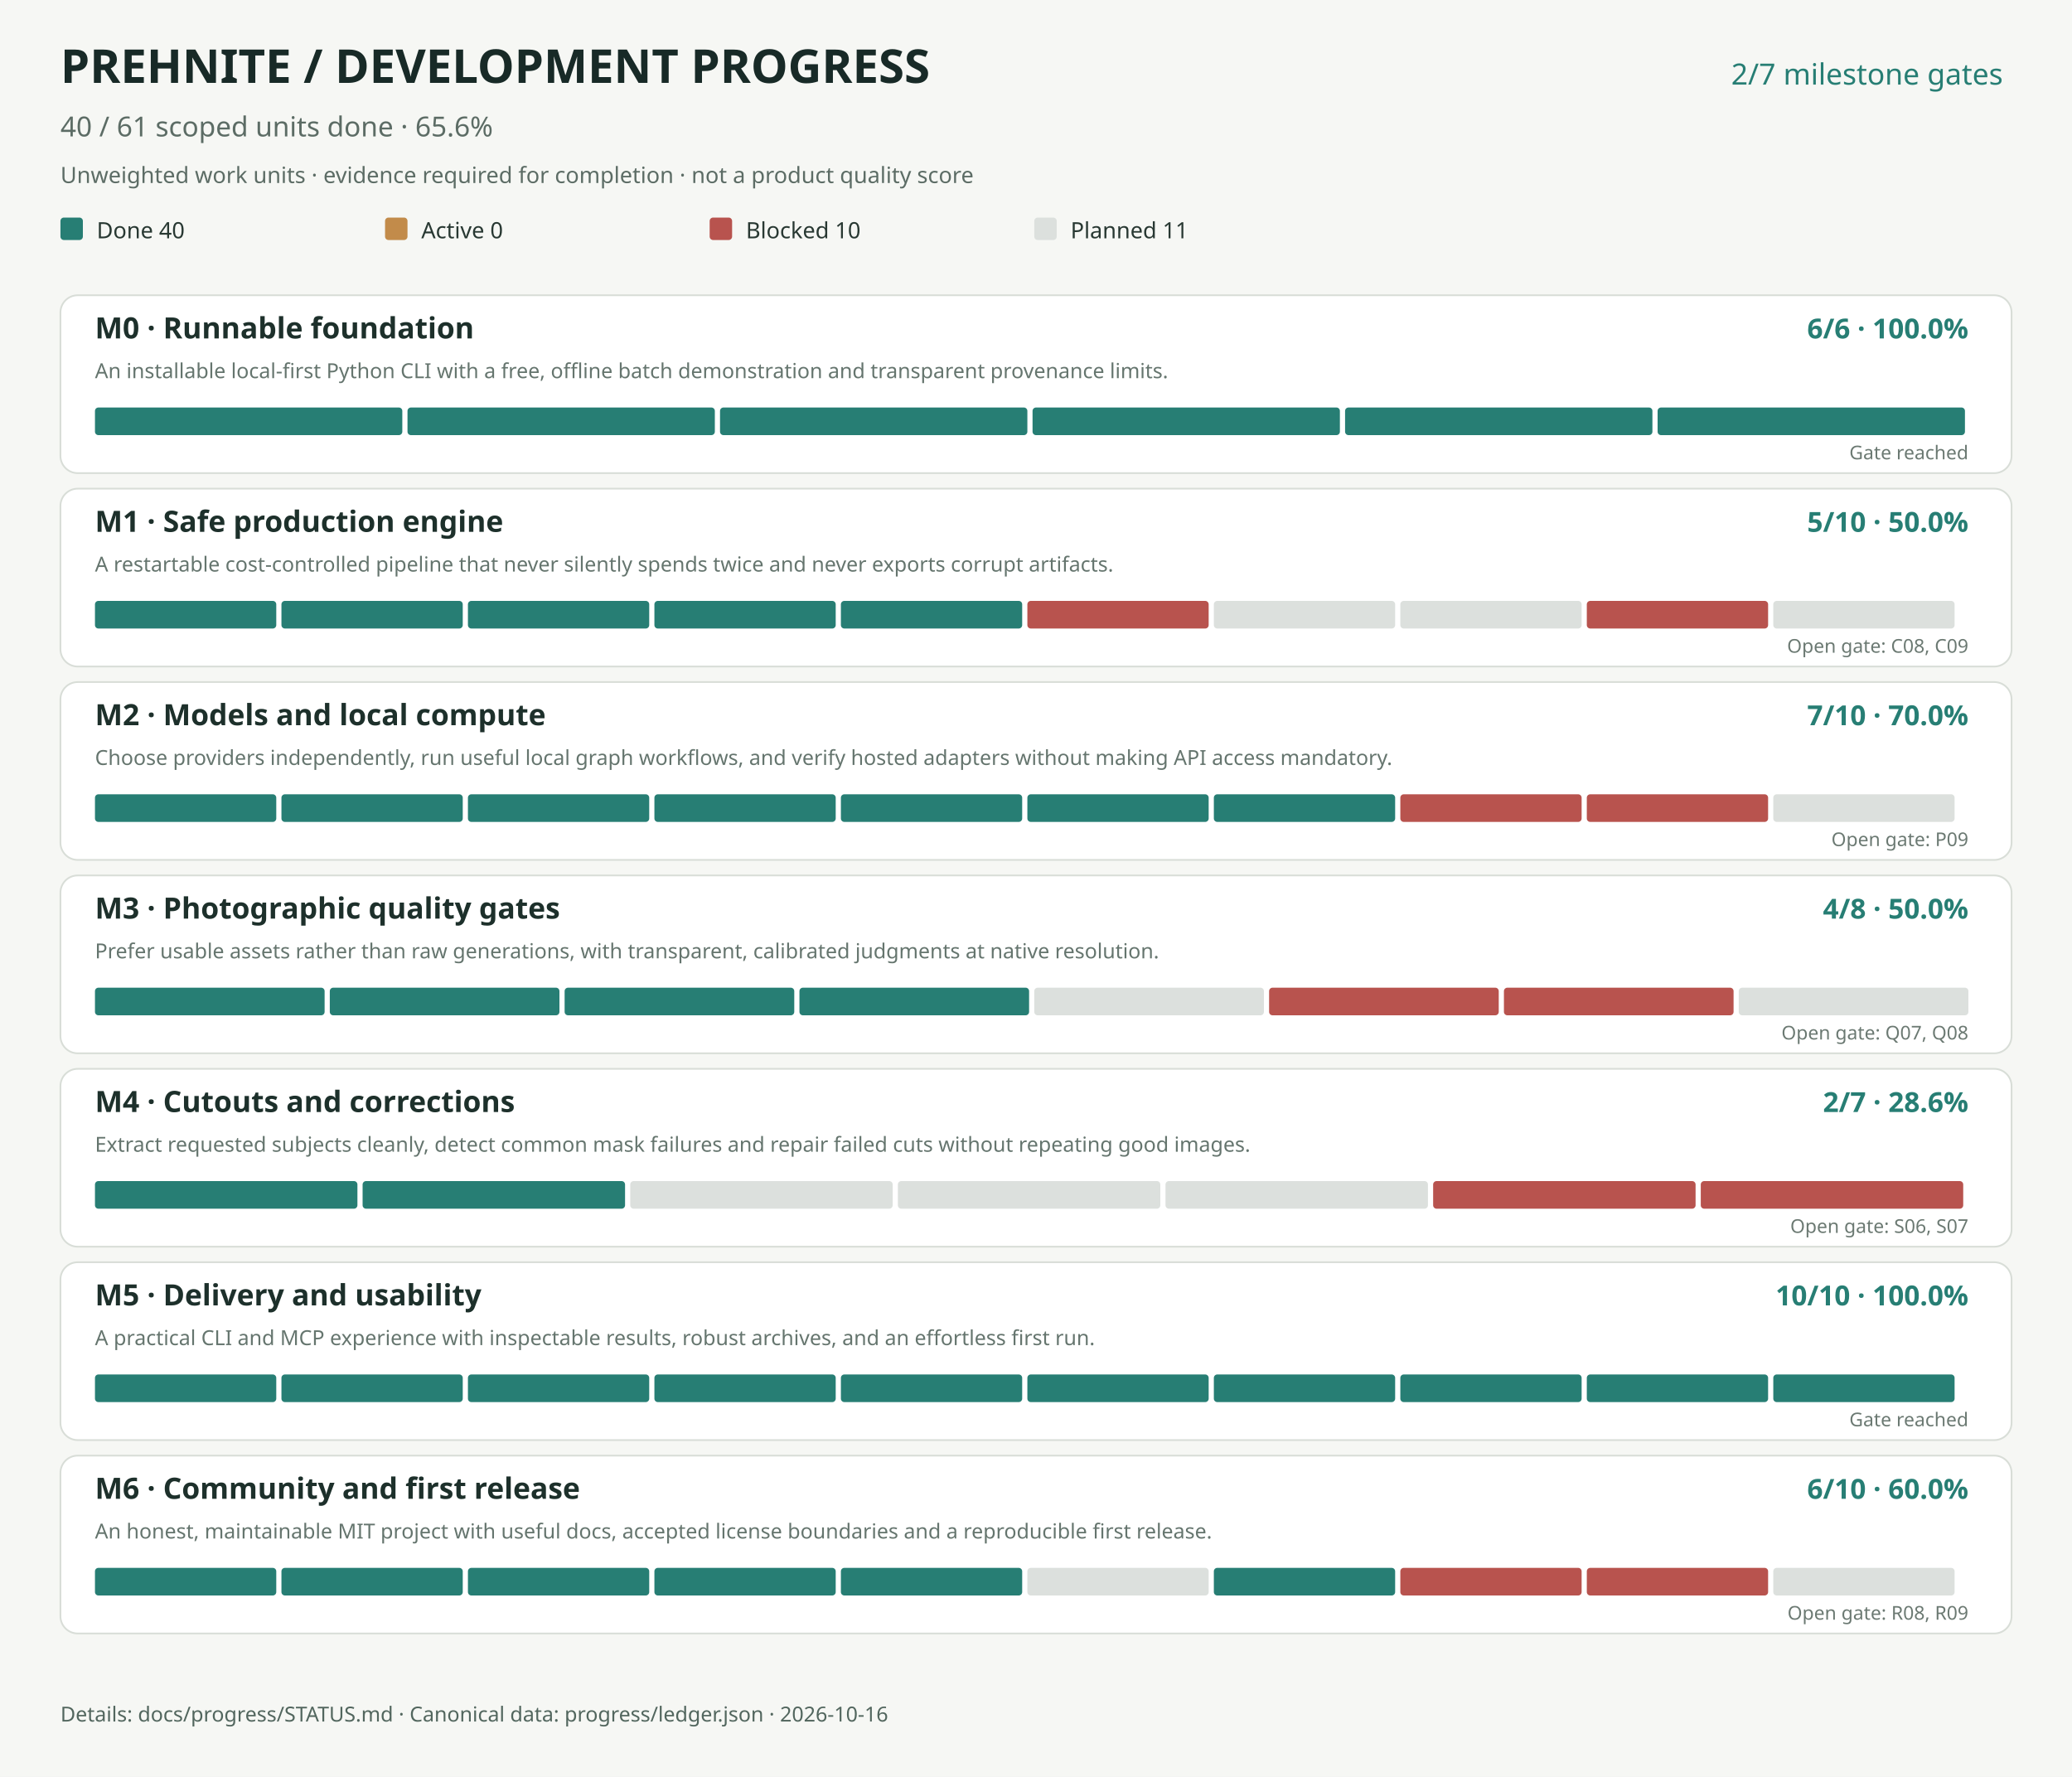
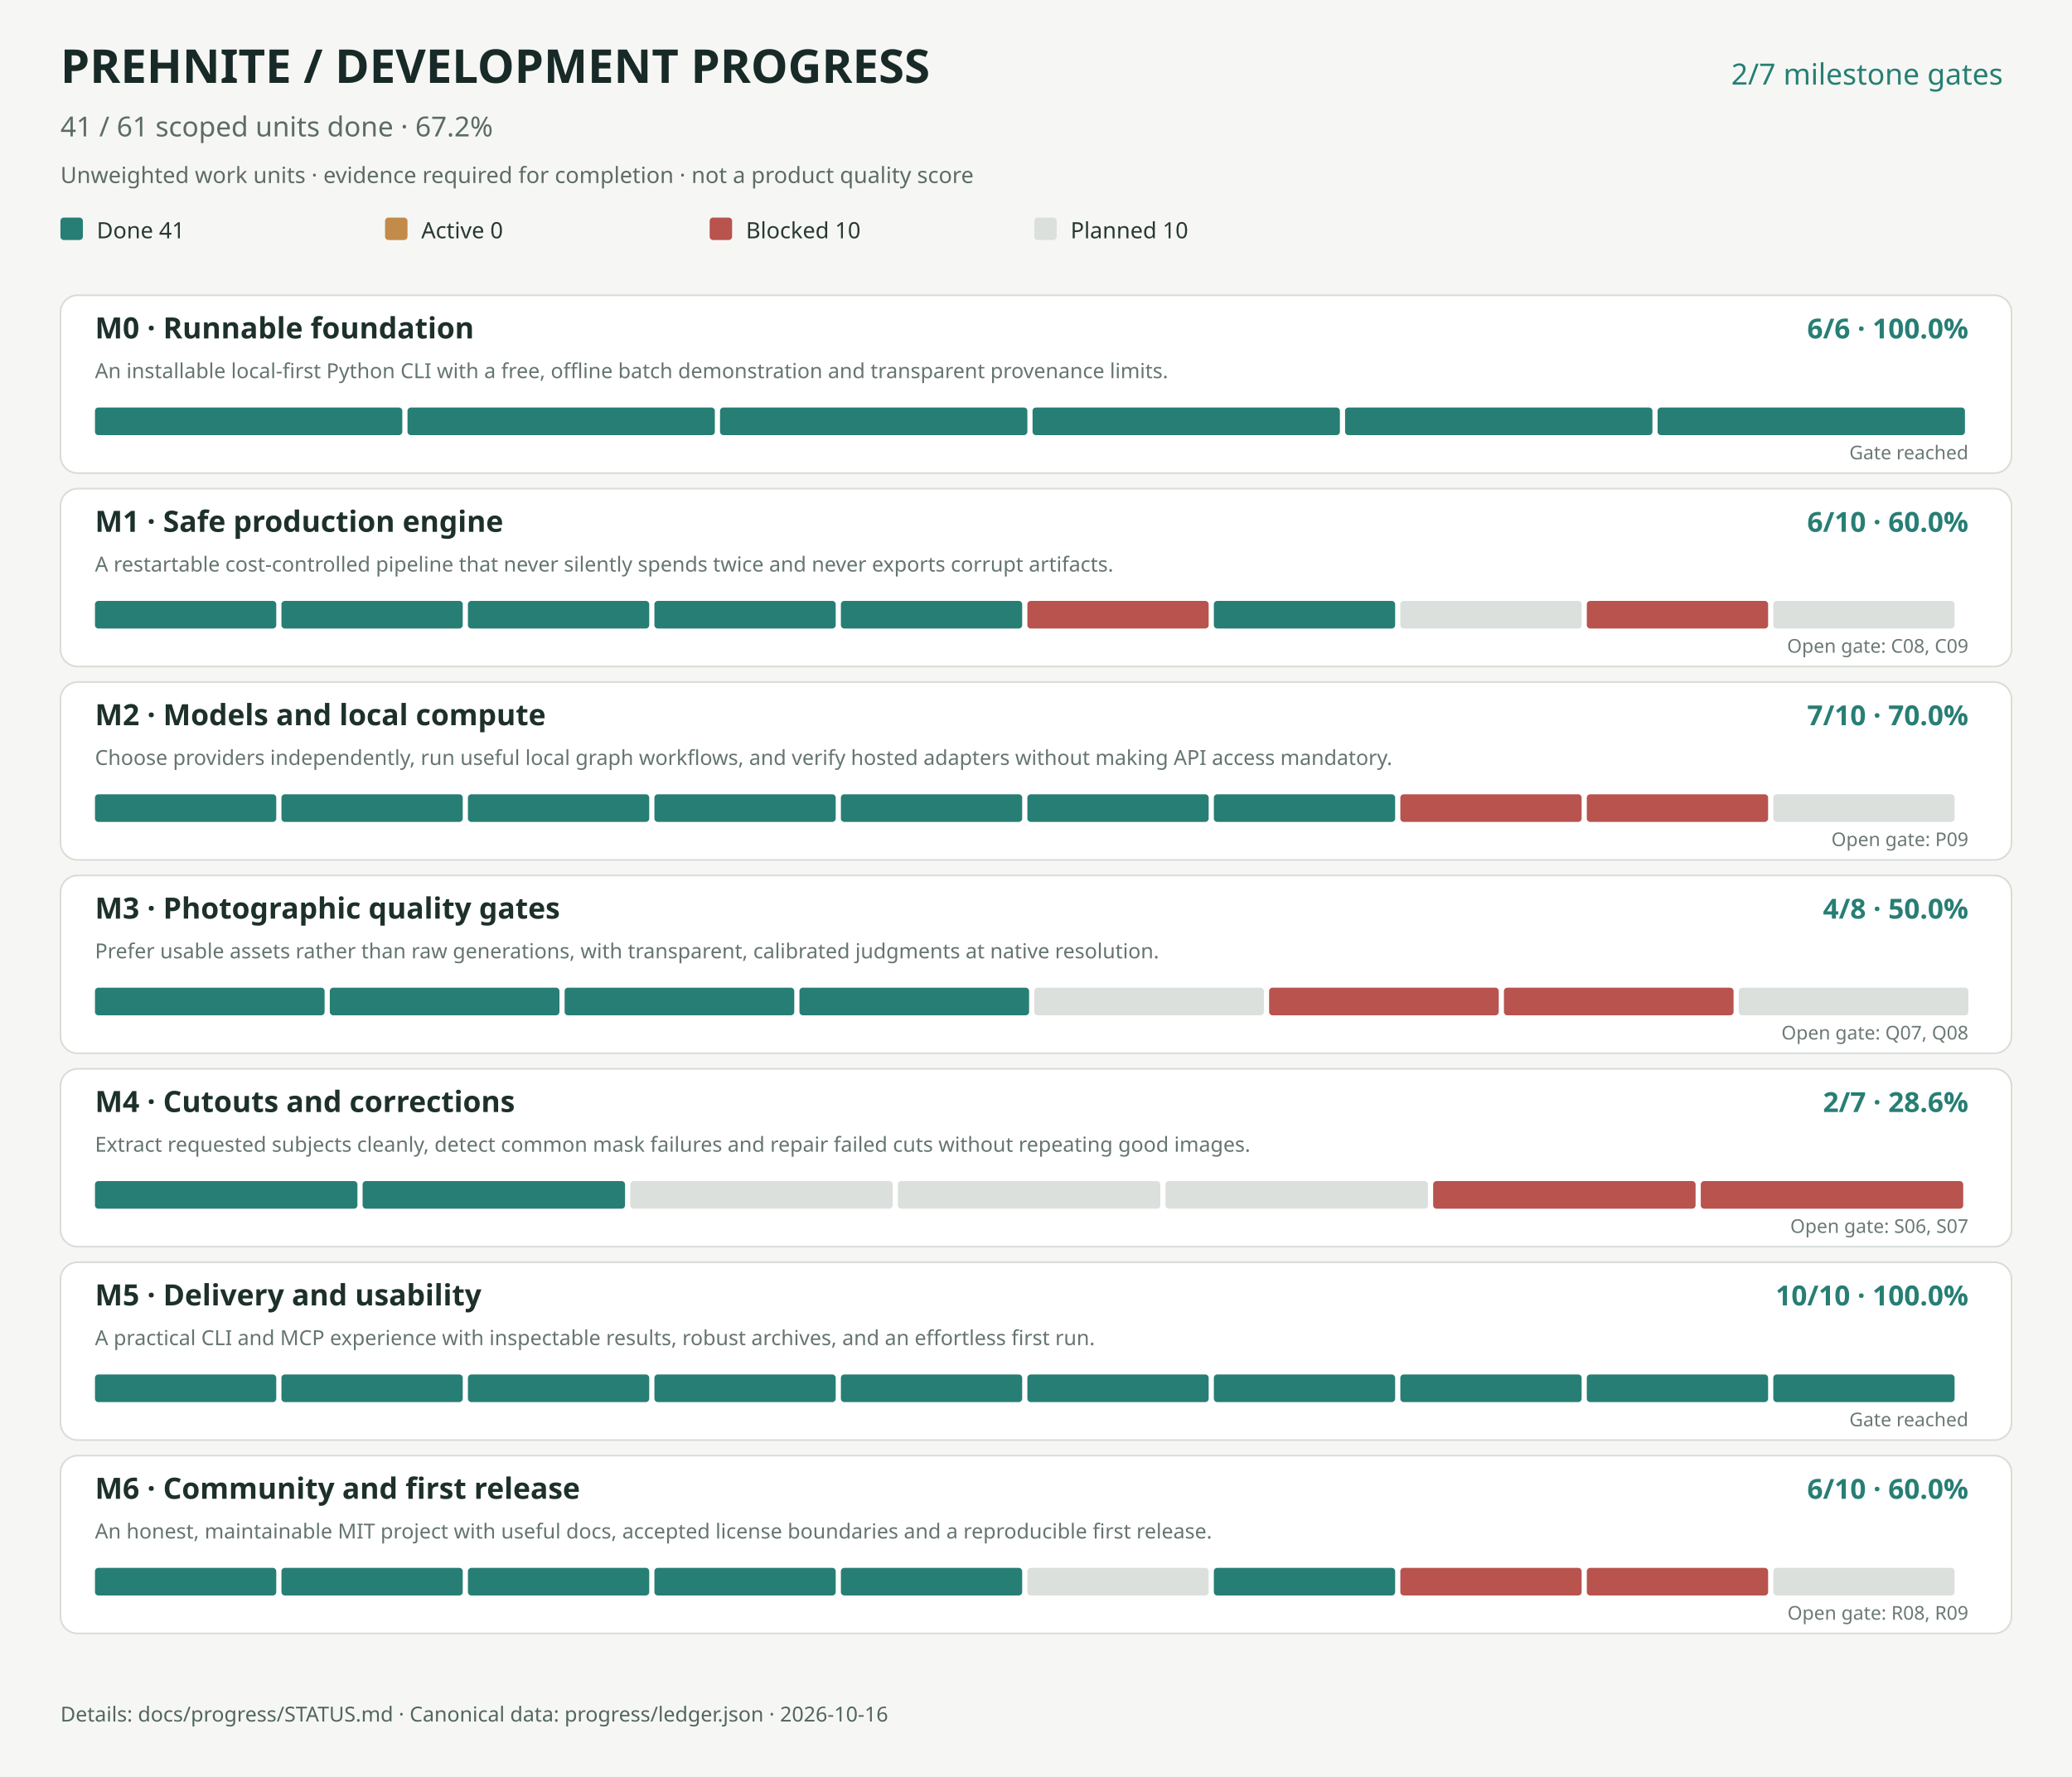
<svg xmlns="http://www.w3.org/2000/svg" width="1200" height="1029" viewBox="0 0 1200 1029" role="img" aria-label="Prehnite evidence-backed milestone progress">
  <rect width="1200" height="1029" fill="#f6f7f4" />
  <g font-family="system-ui,Segoe UI,sans-serif">
    <text x="35" y="48" font-size="27" font-weight="700" fill="#182a27">PREHNITE / DEVELOPMENT PROGRESS</text>
-     <text x="35" y="79" font-size="16" fill="#5c6c65">40 / 61 scoped units done · 65.6%</text>
+     <text x="35" y="79" font-size="16" fill="#5c6c65">41 / 61 scoped units done · 67.2%</text>
    <text x="1160" y="49" text-anchor="end" font-size="17" fill="#277e74">2/7 milestone gates</text>
    <text x="35" y="106" font-size="13" fill="#5c6c65">Unweighted work units · evidence required for completion · not a product quality score</text>
    <rect x="35" y="126" width="13" height="13" rx="2" fill="#277e74" />
-     <text x="56" y="138" font-size="13" fill="#283832">Done 40</text>
+     <text x="56" y="138" font-size="13" fill="#283832">Done 41</text>
    <rect x="223" y="126" width="13" height="13" rx="2" fill="#c28b4a" />
    <text x="244" y="138" font-size="13" fill="#283832">Active 0</text>
    <rect x="411" y="126" width="13" height="13" rx="2" fill="#b8534e" />
    <text x="432" y="138" font-size="13" fill="#283832">Blocked 10</text>
    <rect x="599" y="126" width="13" height="13" rx="2" fill="#dce0dd" />
-     <text x="620" y="138" font-size="13" fill="#283832">Planned 11</text>
+     <text x="620" y="138" font-size="13" fill="#283832">Planned 10</text>
    <rect x="35" y="171" width="1130" height="103" rx="10" fill="#fff" stroke="#d8ddd7" />
    <text x="55" y="196" font-size="17" font-weight="650" fill="#1d302b">M0 · Runnable foundation</text>
    <text x="1140" y="196" font-size="16" text-anchor="end" font-weight="650" fill="#277e74">6/6 · 100.0%</text>
    <text x="55" y="219" font-size="12" fill="#65756e">An installable local-first Python CLI with a free, offline batch demonstration and transparent provenance limits.</text>
    <g>
      <rect x="55" y="236" width="178" height="16" rx="2" fill="#277e74" />
    </g>
    <g>
      <rect x="236" y="236" width="178" height="16" rx="2" fill="#277e74" />
    </g>
    <g>
      <rect x="417" y="236" width="178" height="16" rx="2" fill="#277e74" />
    </g>
    <g>
      <rect x="598" y="236" width="178" height="16" rx="2" fill="#277e74" />
    </g>
    <g>
      <rect x="779" y="236" width="178" height="16" rx="2" fill="#277e74" />
    </g>
    <g>
      <rect x="960" y="236" width="178" height="16" rx="2" fill="#277e74" />
    </g>
    <text x="1140" y="266" text-anchor="end" font-size="11" fill="#6b7972">Gate reached</text>
    <rect x="35" y="283" width="1130" height="103" rx="10" fill="#fff" stroke="#d8ddd7" />
    <text x="55" y="308" font-size="17" font-weight="650" fill="#1d302b">M1 · Safe production engine</text>
-     <text x="1140" y="308" font-size="16" text-anchor="end" font-weight="650" fill="#277e74">5/10 · 50.0%</text>
+     <text x="1140" y="308" font-size="16" text-anchor="end" font-weight="650" fill="#277e74">6/10 · 60.0%</text>
    <text x="55" y="331" font-size="12" fill="#65756e">A restartable cost-controlled pipeline that never silently spends twice and never exports corrupt artifacts.</text>
    <g>
      <rect x="55" y="348" width="105" height="16" rx="2" fill="#277e74" />
    </g>
    <g>
      <rect x="163" y="348" width="105" height="16" rx="2" fill="#277e74" />
    </g>
    <g>
      <rect x="271" y="348" width="105" height="16" rx="2" fill="#277e74" />
    </g>
    <g>
      <rect x="379" y="348" width="105" height="16" rx="2" fill="#277e74" />
    </g>
    <g>
      <rect x="487" y="348" width="105" height="16" rx="2" fill="#277e74" />
    </g>
    <g>
      <rect x="595" y="348" width="105" height="16" rx="2" fill="#b8534e" />
    </g>
    <g>
-       <rect x="703" y="348" width="105" height="16" rx="2" fill="#dce0dd" />
+       <rect x="703" y="348" width="105" height="16" rx="2" fill="#277e74" />
    </g>
    <g>
      <rect x="811" y="348" width="105" height="16" rx="2" fill="#dce0dd" />
    </g>
    <g>
      <rect x="919" y="348" width="105" height="16" rx="2" fill="#b8534e" />
    </g>
    <g>
      <rect x="1027" y="348" width="105" height="16" rx="2" fill="#dce0dd" />
    </g>
    <text x="1140" y="378" text-anchor="end" font-size="11" fill="#6b7972">Open gate: C08, C09</text>
    <rect x="35" y="395" width="1130" height="103" rx="10" fill="#fff" stroke="#d8ddd7" />
    <text x="55" y="420" font-size="17" font-weight="650" fill="#1d302b">M2 · Models and local compute</text>
    <text x="1140" y="420" font-size="16" text-anchor="end" font-weight="650" fill="#277e74">7/10 · 70.0%</text>
    <text x="55" y="443" font-size="12" fill="#65756e">Choose providers independently, run useful local graph workflows, and verify hosted adapters without making API access mandatory.</text>
    <g>
      <rect x="55" y="460" width="105" height="16" rx="2" fill="#277e74" />
    </g>
    <g>
      <rect x="163" y="460" width="105" height="16" rx="2" fill="#277e74" />
    </g>
    <g>
      <rect x="271" y="460" width="105" height="16" rx="2" fill="#277e74" />
    </g>
    <g>
      <rect x="379" y="460" width="105" height="16" rx="2" fill="#277e74" />
    </g>
    <g>
      <rect x="487" y="460" width="105" height="16" rx="2" fill="#277e74" />
    </g>
    <g>
      <rect x="595" y="460" width="105" height="16" rx="2" fill="#277e74" />
    </g>
    <g>
      <rect x="703" y="460" width="105" height="16" rx="2" fill="#277e74" />
    </g>
    <g>
      <rect x="811" y="460" width="105" height="16" rx="2" fill="#b8534e" />
    </g>
    <g>
      <rect x="919" y="460" width="105" height="16" rx="2" fill="#b8534e" />
    </g>
    <g>
      <rect x="1027" y="460" width="105" height="16" rx="2" fill="#dce0dd" />
    </g>
    <text x="1140" y="490" text-anchor="end" font-size="11" fill="#6b7972">Open gate: P09</text>
    <rect x="35" y="507" width="1130" height="103" rx="10" fill="#fff" stroke="#d8ddd7" />
    <text x="55" y="532" font-size="17" font-weight="650" fill="#1d302b">M3 · Photographic quality gates</text>
    <text x="1140" y="532" font-size="16" text-anchor="end" font-weight="650" fill="#277e74">4/8 · 50.0%</text>
    <text x="55" y="555" font-size="12" fill="#65756e">Prefer usable assets rather than raw generations, with transparent, calibrated judgments at native resolution.</text>
    <g>
      <rect x="55" y="572" width="133" height="16" rx="2" fill="#277e74" />
    </g>
    <g>
      <rect x="191" y="572" width="133" height="16" rx="2" fill="#277e74" />
    </g>
    <g>
      <rect x="327" y="572" width="133" height="16" rx="2" fill="#277e74" />
    </g>
    <g>
      <rect x="463" y="572" width="133" height="16" rx="2" fill="#277e74" />
    </g>
    <g>
      <rect x="599" y="572" width="133" height="16" rx="2" fill="#dce0dd" />
    </g>
    <g>
      <rect x="735" y="572" width="133" height="16" rx="2" fill="#b8534e" />
    </g>
    <g>
      <rect x="871" y="572" width="133" height="16" rx="2" fill="#b8534e" />
    </g>
    <g>
      <rect x="1007" y="572" width="133" height="16" rx="2" fill="#dce0dd" />
    </g>
    <text x="1140" y="602" text-anchor="end" font-size="11" fill="#6b7972">Open gate: Q07, Q08</text>
    <rect x="35" y="619" width="1130" height="103" rx="10" fill="#fff" stroke="#d8ddd7" />
    <text x="55" y="644" font-size="17" font-weight="650" fill="#1d302b">M4 · Cutouts and corrections</text>
    <text x="1140" y="644" font-size="16" text-anchor="end" font-weight="650" fill="#277e74">2/7 · 28.6%</text>
    <text x="55" y="667" font-size="12" fill="#65756e">Extract requested subjects cleanly, detect common mask failures and repair failed cuts without repeating good images.</text>
    <g>
      <rect x="55" y="684" width="152" height="16" rx="2" fill="#277e74" />
    </g>
    <g>
      <rect x="210" y="684" width="152" height="16" rx="2" fill="#277e74" />
    </g>
    <g>
      <rect x="365" y="684" width="152" height="16" rx="2" fill="#dce0dd" />
    </g>
    <g>
      <rect x="520" y="684" width="152" height="16" rx="2" fill="#dce0dd" />
    </g>
    <g>
      <rect x="675" y="684" width="152" height="16" rx="2" fill="#dce0dd" />
    </g>
    <g>
      <rect x="830" y="684" width="152" height="16" rx="2" fill="#b8534e" />
    </g>
    <g>
      <rect x="985" y="684" width="152" height="16" rx="2" fill="#b8534e" />
    </g>
    <text x="1140" y="714" text-anchor="end" font-size="11" fill="#6b7972">Open gate: S06, S07</text>
    <rect x="35" y="731" width="1130" height="103" rx="10" fill="#fff" stroke="#d8ddd7" />
    <text x="55" y="756" font-size="17" font-weight="650" fill="#1d302b">M5 · Delivery and usability</text>
    <text x="1140" y="756" font-size="16" text-anchor="end" font-weight="650" fill="#277e74">10/10 · 100.0%</text>
    <text x="55" y="779" font-size="12" fill="#65756e">A practical CLI and MCP experience with inspectable results, robust archives, and an effortless first run.</text>
    <g>
      <rect x="55" y="796" width="105" height="16" rx="2" fill="#277e74" />
    </g>
    <g>
      <rect x="163" y="796" width="105" height="16" rx="2" fill="#277e74" />
    </g>
    <g>
      <rect x="271" y="796" width="105" height="16" rx="2" fill="#277e74" />
    </g>
    <g>
      <rect x="379" y="796" width="105" height="16" rx="2" fill="#277e74" />
    </g>
    <g>
      <rect x="487" y="796" width="105" height="16" rx="2" fill="#277e74" />
    </g>
    <g>
      <rect x="595" y="796" width="105" height="16" rx="2" fill="#277e74" />
    </g>
    <g>
      <rect x="703" y="796" width="105" height="16" rx="2" fill="#277e74" />
    </g>
    <g>
      <rect x="811" y="796" width="105" height="16" rx="2" fill="#277e74" />
    </g>
    <g>
      <rect x="919" y="796" width="105" height="16" rx="2" fill="#277e74" />
    </g>
    <g>
      <rect x="1027" y="796" width="105" height="16" rx="2" fill="#277e74" />
    </g>
    <text x="1140" y="826" text-anchor="end" font-size="11" fill="#6b7972">Gate reached</text>
    <rect x="35" y="843" width="1130" height="103" rx="10" fill="#fff" stroke="#d8ddd7" />
    <text x="55" y="868" font-size="17" font-weight="650" fill="#1d302b">M6 · Community and first release</text>
    <text x="1140" y="868" font-size="16" text-anchor="end" font-weight="650" fill="#277e74">6/10 · 60.0%</text>
    <text x="55" y="891" font-size="12" fill="#65756e">An honest, maintainable MIT project with useful docs, accepted license boundaries and a reproducible first release.</text>
    <g>
      <rect x="55" y="908" width="105" height="16" rx="2" fill="#277e74" />
    </g>
    <g>
      <rect x="163" y="908" width="105" height="16" rx="2" fill="#277e74" />
    </g>
    <g>
      <rect x="271" y="908" width="105" height="16" rx="2" fill="#277e74" />
    </g>
    <g>
      <rect x="379" y="908" width="105" height="16" rx="2" fill="#277e74" />
    </g>
    <g>
      <rect x="487" y="908" width="105" height="16" rx="2" fill="#277e74" />
    </g>
    <g>
      <rect x="595" y="908" width="105" height="16" rx="2" fill="#dce0dd" />
    </g>
    <g>
      <rect x="703" y="908" width="105" height="16" rx="2" fill="#277e74" />
    </g>
    <g>
      <rect x="811" y="908" width="105" height="16" rx="2" fill="#b8534e" />
    </g>
    <g>
      <rect x="919" y="908" width="105" height="16" rx="2" fill="#b8534e" />
    </g>
    <g>
      <rect x="1027" y="908" width="105" height="16" rx="2" fill="#dce0dd" />
    </g>
    <text x="1140" y="938" text-anchor="end" font-size="11" fill="#6b7972">Open gate: R08, R09</text>
    <text x="35" y="997" font-size="12" fill="#52665e">Details: docs/progress/STATUS.md · Canonical data: progress/ledger.json · 2026-10-16</text>
  </g>
</svg>
